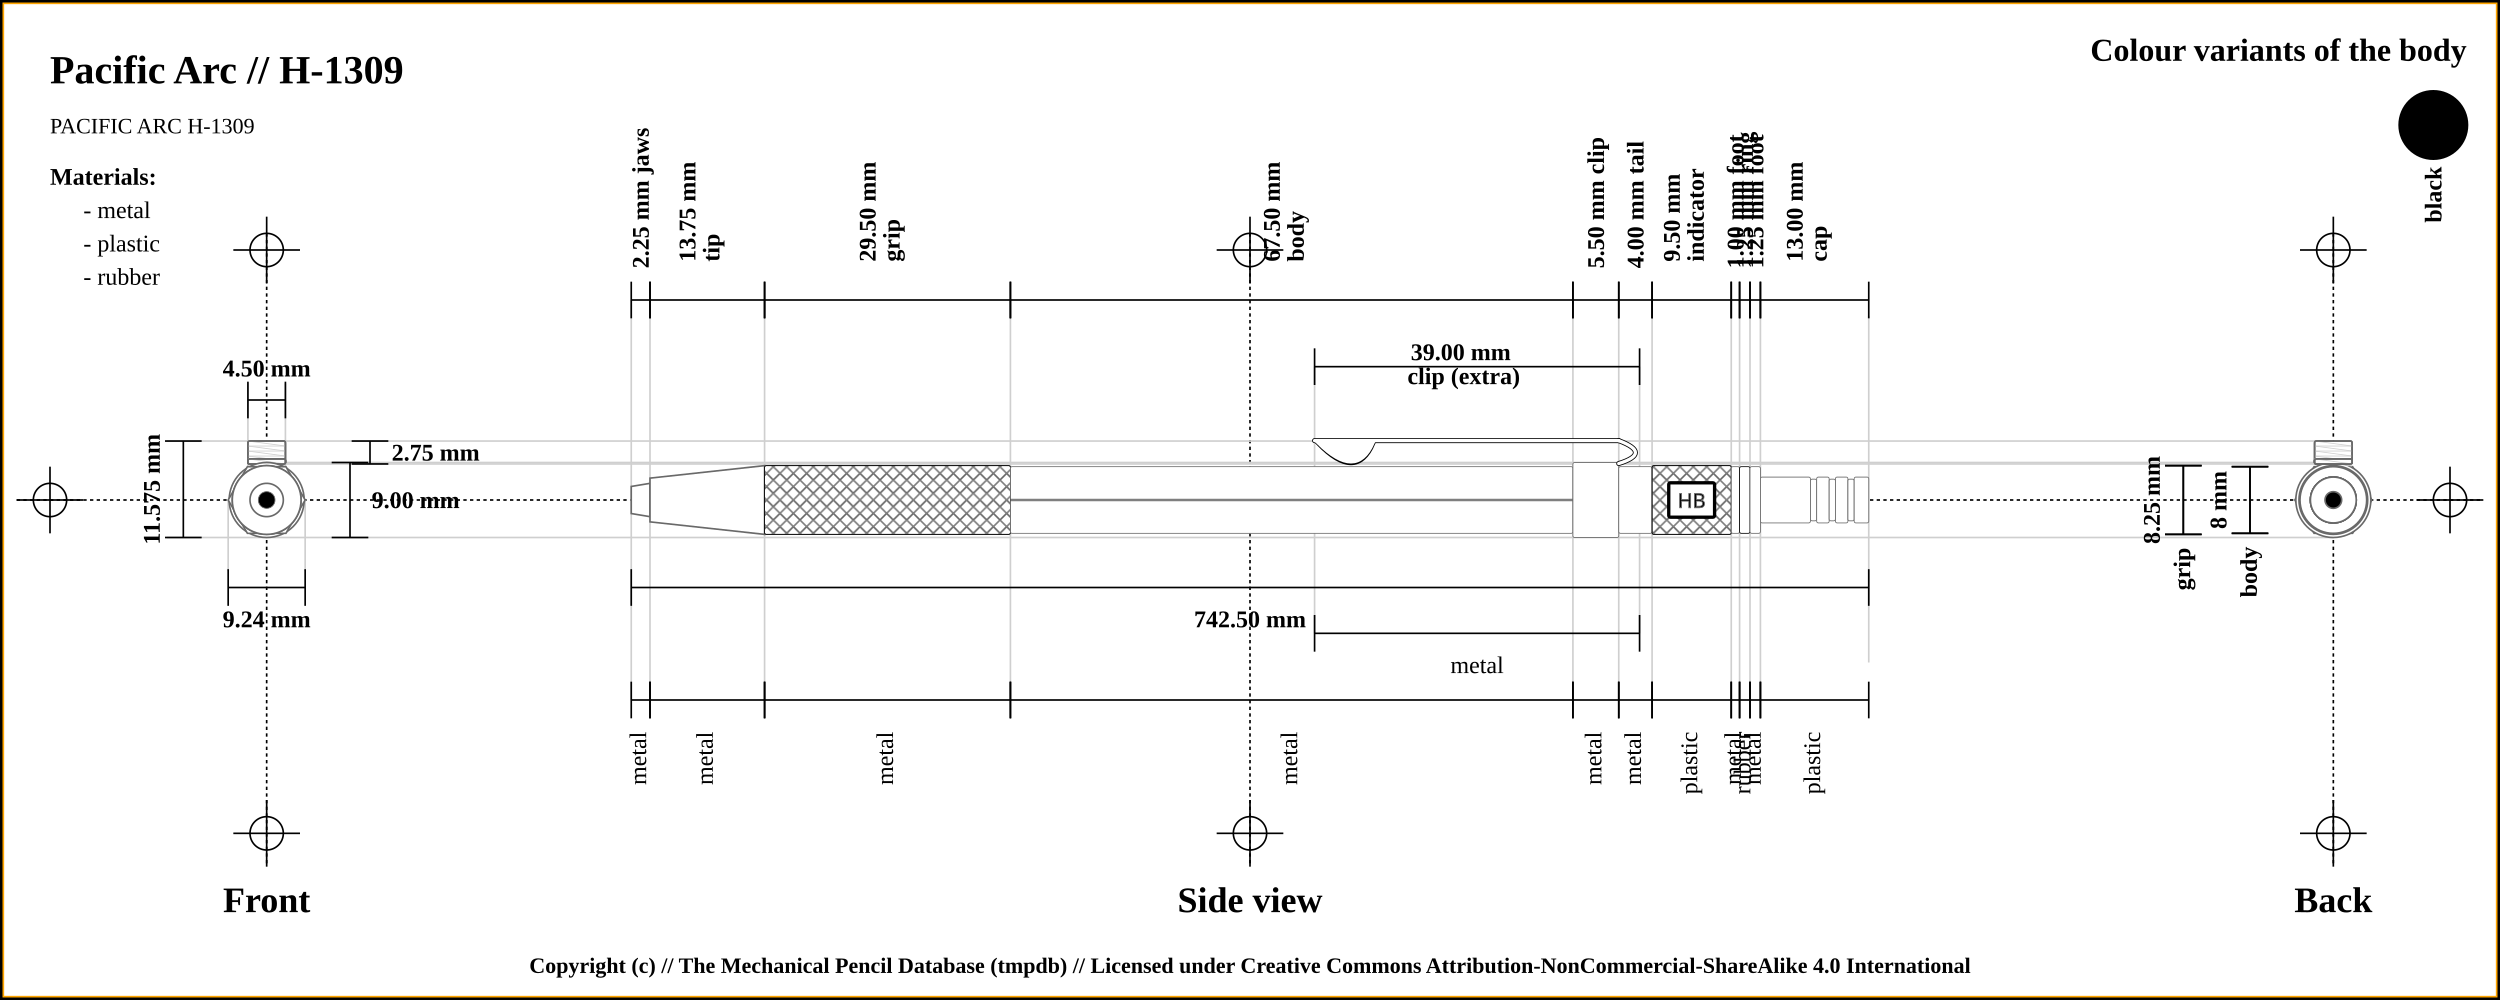
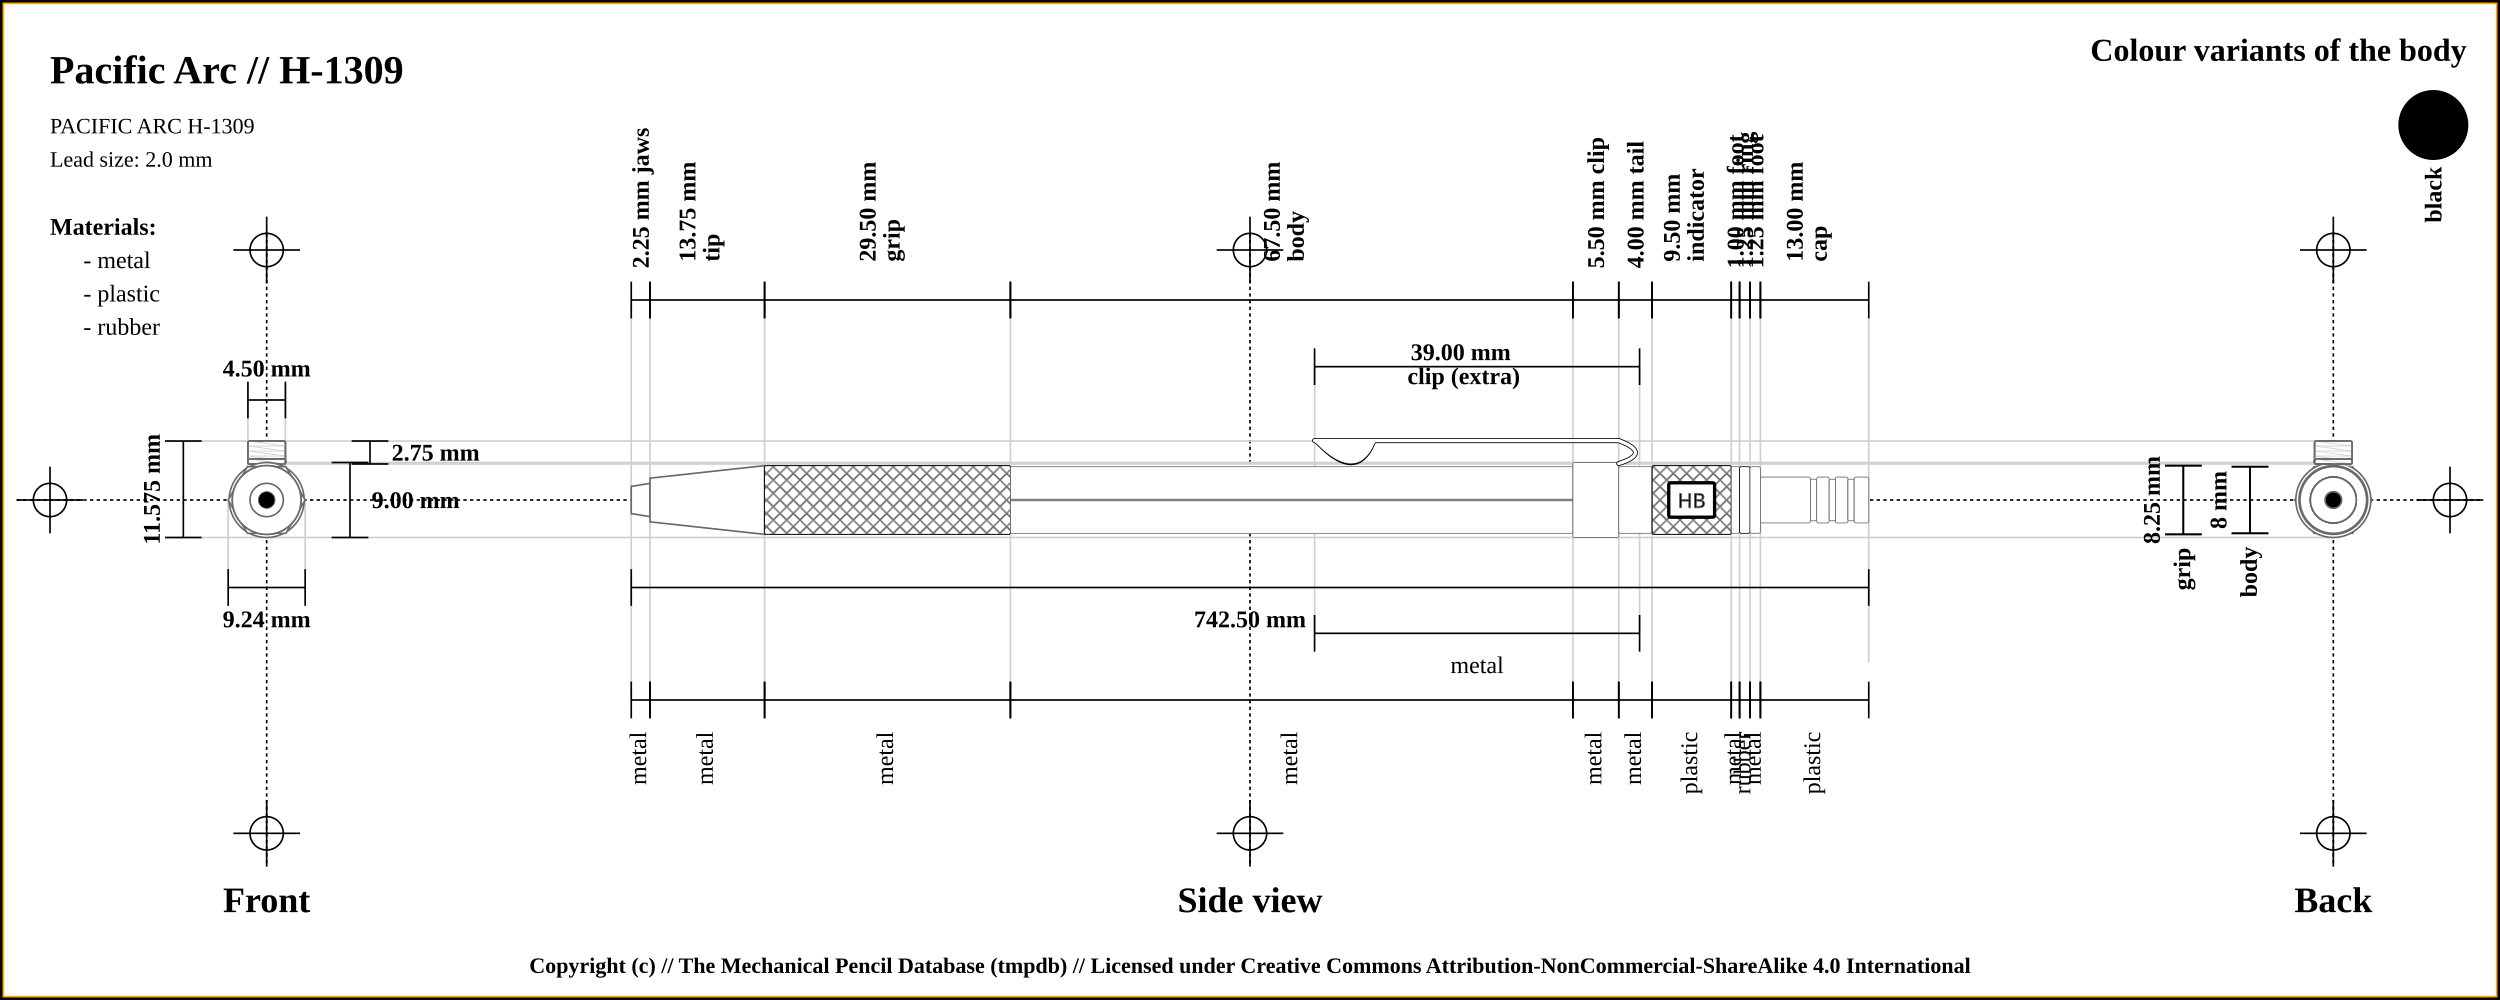
<svg xmlns="http://www.w3.org/2000/svg" width="1500" height="600">
  <pattern id="diagonalHatch" patternUnits="userSpaceOnUse" width="8" height="8">
    <rect width="6" height="6" fill="none" />
    <path stroke="dimgray" stroke-linecap="round" stroke-width="1" d="M 4,4 L 8,8" />
    <path stroke="dimgray" stroke-linecap="round" stroke-width="1" d="M 4,4 L 0,8" />
    <path stroke="gray" stroke-linecap="round" stroke-width="1" d="M 4,4 L 8,0" />
    <path stroke="gray" stroke-linecap="round" stroke-width="1" d="M 4,4 L 0,0" />
  </pattern>
  <rect x="0" y="0" width="1500" height="600" fill="white" stroke="black" stroke-width="4" />
  <rect x="2" y="2" width="1496" height="596" fill="white" stroke="orange" stroke-width="1" />
  <line x1="10" y1="300" x2="1490" y2="300" stroke="#000000" stroke-dasharray="2" stroke-width="1" />
  <line x1="10" y1="300" x2="50" y2="300" stroke="#000000" stroke-width="1" />
  <line x1="30" y1="280" x2="30" y2="320" stroke="#000000" stroke-width="1" />
  <circle r="10" cx="30" cy="300" fill="none" stroke="#000000" stroke-width="1" />
  <line x1="1450" y1="300" x2="1490" y2="300" stroke="#000000" stroke-width="1" />
  <line x1="1470" y1="280" x2="1470" y2="320" stroke="#000000" stroke-width="1" />
  <circle r="10" cx="1470" cy="300" fill="none" stroke="#000000" stroke-width="1" />
  <line x1="160" y1="140" x2="160" y2="520" stroke="#000000" stroke-dasharray="2" stroke-width="1" />
  <line x1="140" y1="150" x2="180" y2="150" stroke="#000000" stroke-width="1" />
  <line x1="160" y1="130" x2="160" y2="170" stroke="#000000" stroke-width="1" />
  <circle r="10" cx="160" cy="150" fill="none" stroke="#000000" stroke-width="1" />
  <line x1="140" y1="500" x2="180" y2="500" stroke="#000000" stroke-width="1" />
  <line x1="160" y1="480" x2="160" y2="520" stroke="#000000" stroke-width="1" />
  <circle r="10" cx="160" cy="500" fill="none" stroke="#000000" stroke-width="1" />
  <line x1="750" y1="140" x2="750" y2="520" stroke="#000000" stroke-dasharray="2" stroke-width="1" />
  <line x1="730" y1="150" x2="770" y2="150" stroke="#000000" stroke-width="1" />
  <line x1="750" y1="130" x2="750" y2="170" stroke="#000000" stroke-width="1" />
  <circle r="10" cx="750" cy="150" fill="none" stroke="#000000" stroke-width="1" />
  <line x1="730" y1="500" x2="770" y2="500" stroke="#000000" stroke-width="1" />
  <line x1="750" y1="480" x2="750" y2="520" stroke="#000000" stroke-width="1" />
  <circle r="10" cx="750" cy="500" fill="none" stroke="#000000" stroke-width="1" />
  <line x1="1400" y1="140" x2="1400" y2="520" stroke="#000000" stroke-dasharray="2" stroke-width="1" />
  <line x1="1380" y1="150" x2="1420" y2="150" stroke="#000000" stroke-width="1" />
  <line x1="1400" y1="130" x2="1400" y2="170" stroke="#000000" stroke-width="1" />
  <circle r="10" cx="1400" cy="150" fill="none" stroke="#000000" stroke-width="1" />
  <line x1="1380" y1="500" x2="1420" y2="500" stroke="#000000" stroke-width="1" />
  <line x1="1400" y1="480" x2="1400" y2="520" stroke="#000000" stroke-width="1" />
  <circle r="10" cx="1400" cy="500" fill="none" stroke="#000000" stroke-width="1" />
  <text x="30" y="50" font-size="2.0em" font-weight="bold"> Pacific Arc // H-1309 </text>
  <text x="30" y="80" font-size="1.1em"> PACIFIC ARC H-1309</text>
+   <text x="30" y="100" font-size="1.1em"> Lead size: 2.0 mm</text>
  <text x="1480" y="30" font-size="1.6em" font-weight="bold" text-anchor="end" dominant-baseline="central">Colour variants of the body</text>
  <rect x="1440" y="55" width="40" rx="50%" ry="50%" height="40" stroke="black" stroke-width="2" fill="#000000" />
  <text x="1460" y="100" transform="rotate(-90, 1460, 100)" font-size="1.2em" font-weight="bold" text-anchor="end" dominant-baseline="central">black</text>
-   <text x="30" y="106" font-size="1.2em" font-weight="bold" text-anchor="start" dominant-baseline="central">Materials:</text>
-   <text x="50" y="126" font-size="1.2em" text-anchor="start" dominant-baseline="central"> - metal</text>
-   <text x="50" y="146" font-size="1.2em" text-anchor="start" dominant-baseline="central"> - plastic</text>
-   <text x="50" y="166" font-size="1.2em" text-anchor="start" dominant-baseline="central"> - rubber</text>
+   <text x="30" y="136" font-size="1.2em" font-weight="bold" text-anchor="start" dominant-baseline="central">Materials:</text>
+   <text x="50" y="156" font-size="1.2em" text-anchor="start" dominant-baseline="central"> - metal</text>
+   <text x="50" y="176" font-size="1.2em" text-anchor="start" dominant-baseline="central"> - plastic</text>
+   <text x="50" y="196" font-size="1.2em" text-anchor="start" dominant-baseline="central"> - rubber</text>
  <line x1="100" y1="264.625" x2="1400" y2="264.625" stroke="#cfcfcf" stroke-width="1" />
  <line x1="160" y1="278.375" x2="1400" y2="278.375" stroke="#cfcfcf" stroke-width="1" />
  <line x1="148.75" y1="230" x2="148.75" y2="300" stroke="#cfcfcf" stroke-width="1" />
  <line x1="171.25" y1="230" x2="171.25" y2="300" stroke="#cfcfcf" stroke-width="1" />
  <line x1="160" y1="277.5" x2="1400" y2="277.5" stroke="#cfcfcf" stroke-width="1" />
  <line x1="100" y1="322.5" x2="1400" y2="322.5" stroke="#cfcfcf" stroke-width="1" />
  <line x1="136.906" y1="300" x2="136.906" y2="342.5" stroke="#cfcfcf" stroke-width="1" />
  <line x1="183.094" y1="300" x2="183.094" y2="342.5" stroke="#cfcfcf" stroke-width="1" />
  <line x1="378.75" y1="180" x2="378.75" y2="420" stroke="#cfcfcf" stroke-width="1" />
  <line x1="390" y1="180" x2="390" y2="420" stroke="#cfcfcf" stroke-width="1" />
  <line x1="458.75" y1="180" x2="458.75" y2="420" stroke="#cfcfcf" stroke-width="1" />
  <line x1="606.25" y1="180" x2="606.25" y2="420" stroke="#cfcfcf" stroke-width="1" />
  <line x1="943.75" y1="180" x2="943.75" y2="420" stroke="#cfcfcf" stroke-width="1" />
  <line x1="788.75" y1="220" x2="788.75" y2="380" stroke="#cfcfcf" stroke-width="1" />
  <line x1="983.75" y1="220" x2="983.75" y2="380" stroke="#cfcfcf" stroke-width="1" />
  <line x1="971.25" y1="180" x2="971.25" y2="420" stroke="#cfcfcf" stroke-width="1" />
  <line x1="991.25" y1="180" x2="991.25" y2="420" stroke="#cfcfcf" stroke-width="1" />
  <line x1="1038.75" y1="180" x2="1038.75" y2="420" stroke="#cfcfcf" stroke-width="1" />
  <line x1="1043.75" y1="180" x2="1043.75" y2="420" stroke="#cfcfcf" stroke-width="1" />
  <line x1="1050" y1="180" x2="1050" y2="420" stroke="#cfcfcf" stroke-width="1" />
  <line x1="1056.25" y1="180" x2="1056.25" y2="420" stroke="#cfcfcf" stroke-width="1" />
  <line x1="1121.25" y1="189.5" x2="1121.25" y2="397.5" stroke="#cfcfcf" stroke-width="1" />
  <text x="160" y="540" font-size="1.8em" font-weight="bold" text-anchor="middle" dominant-baseline="central">Front</text>
  <text x="750" y="540" font-size="1.8em" font-weight="bold" text-anchor="middle" dominant-baseline="central">Side view</text>
  <text x="1400" y="540" font-size="1.8em" font-weight="bold" text-anchor="middle" dominant-baseline="central">Back</text>
  <line x1="148.75" y1="229" x2="148.75" y2="251" stroke="black" stroke-width="1" />
  <line x1="148.75" y1="240" x2="171.25" y2="240" stroke="black" stroke-width="1" />
  <line x1="171.25" y1="229" x2="171.25" y2="251" stroke="black" stroke-width="1" />
  <text x="160" y="221" font-size="1.2em" font-weight="bold" text-anchor="middle" dominant-baseline="central" fill="black">
    <tspan x="160" dy="0">4.50 mm</tspan>
  </text>
  <line x1="211" y1="264.625" x2="233" y2="264.625" stroke="black" stroke-width="1" />
  <line x1="222" y1="264.625" x2="222" y2="278.375" stroke="black" stroke-width="1" />
  <line x1="211" y1="278.375" x2="233" y2="278.375" stroke="black" stroke-width="1" />
  <text x="235" y="271.5" font-size="1.2em" font-weight="bold" text-anchor="start" dominant-baseline="central" fill="black">2.75 mm</text>
  <line x1="199" y1="277.5" x2="221" y2="277.5" stroke="black" stroke-width="1" />
  <line x1="210" y1="277.5" x2="210" y2="322.5" stroke="black" stroke-width="1" />
  <line x1="199" y1="322.5" x2="221" y2="322.5" stroke="black" stroke-width="1" />
  <text x="223" y="300" font-size="1.2em" font-weight="bold" text-anchor="start" dominant-baseline="central" fill="black">9.00 mm</text>
  <line x1="99" y1="264.625" x2="121" y2="264.625" stroke="black" stroke-width="1" />
  <line x1="110" y1="264.625" x2="110" y2="322.5" stroke="black" stroke-width="1" />
  <line x1="99" y1="322.5" x2="121" y2="322.5" stroke="black" stroke-width="1" />
  <text x="91" y="293.562" transform="rotate(-90, 91, 293.5625)" font-size="1.2em" font-weight="bold" text-anchor="middle" dominant-baseline="central" fill="black">11.575 mm</text>
  <line x1="136.906" y1="341.5" x2="136.906" y2="363.5" stroke="black" stroke-width="1" />
  <line x1="136.906" y1="352.5" x2="183.094" y2="352.5" stroke="black" stroke-width="1" />
  <line x1="183.094" y1="341.5" x2="183.094" y2="363.5" stroke="black" stroke-width="1" />
  <text x="160" y="371.5" font-size="1.2em" font-weight="bold" text-anchor="middle" dominant-baseline="central" fill="black">
    <tspan x="160" dy="0">9.24 mm</tspan>
  </text>
  <line x1="378.75" y1="169" x2="378.75" y2="191" stroke="black" stroke-width="1" />
  <line x1="378.75" y1="180" x2="390" y2="180" stroke="black" stroke-width="1" />
  <line x1="390" y1="169" x2="390" y2="191" stroke="black" stroke-width="1" />
  <text x="384.375" y="161" font-size="1.2em" transform="rotate(-90, 384.375, 161)" font-weight="bold" text-anchor="start" dominant-baseline="central" fill="black">
    <tspan x="384.375" dy="0">2.25 mm jaws</tspan>
  </text>
  <line x1="390" y1="169" x2="390" y2="191" stroke="black" stroke-width="1" />
  <line x1="390" y1="180" x2="458.75" y2="180" stroke="black" stroke-width="1" />
  <line x1="458.75" y1="169" x2="458.75" y2="191" stroke="black" stroke-width="1" />
  <text x="424.375" y="161" font-size="1.2em" transform="rotate(-90, 412.375, 161)" font-weight="bold" text-anchor="start" dominant-baseline="central" fill="black">
    <tspan x="416.375" dy="0">13.75 mm</tspan>
    <tspan x="416.375" dy="1em">tip</tspan>
  </text>
  <line x1="458.75" y1="169" x2="458.75" y2="191" stroke="black" stroke-width="1" />
  <line x1="458.75" y1="180" x2="606.25" y2="180" stroke="black" stroke-width="1" />
  <line x1="606.25" y1="169" x2="606.25" y2="191" stroke="black" stroke-width="1" />
  <text x="532.5" y="161" font-size="1.2em" transform="rotate(-90, 520.5, 161)" font-weight="bold" text-anchor="start" dominant-baseline="central" fill="black">
    <tspan x="524.5" dy="0">29.50 mm</tspan>
    <tspan x="524.5" dy="1em">grip</tspan>
  </text>
  <line x1="606.25" y1="169" x2="606.25" y2="191" stroke="black" stroke-width="1" />
  <line x1="606.25" y1="180" x2="943.75" y2="180" stroke="black" stroke-width="1" />
  <line x1="943.75" y1="169" x2="943.75" y2="191" stroke="black" stroke-width="1" />
  <text x="775" y="161" font-size="1.2em" transform="rotate(-90, 763, 161)" font-weight="bold" text-anchor="start" dominant-baseline="central" fill="black">
    <tspan x="767" dy="0">67.50 mm</tspan>
    <tspan x="767" dy="1em">body</tspan>
  </text>
  <line x1="943.75" y1="169" x2="943.75" y2="191" stroke="black" stroke-width="1" />
  <line x1="943.75" y1="180" x2="971.25" y2="180" stroke="black" stroke-width="1" />
  <line x1="971.25" y1="169" x2="971.25" y2="191" stroke="black" stroke-width="1" />
  <text x="957.5" y="161" font-size="1.2em" transform="rotate(-90, 957.5, 161)" font-weight="bold" text-anchor="start" dominant-baseline="central" fill="black">
    <tspan x="957.5" dy="0">5.50 mm clip</tspan>
  </text>
  <line x1="788.75" y1="209" x2="788.75" y2="231" stroke="black" stroke-width="1" />
  <line x1="788.75" y1="220" x2="983.75" y2="220" stroke="black" stroke-width="1" />
  <line x1="983.75" y1="209" x2="983.75" y2="231" stroke="black" stroke-width="1" />
  <text x="886.25" y="212" font-weight="bold" font-size="1.2em" text-anchor="middle" dominant-baseline="middle" fill="black">
    <tspan x="878.25" dy="0">39.00 mm</tspan>
    <tspan x="878.25" dy="1em">clip (extra)</tspan>
  </text>
  <line x1="971.25" y1="169" x2="971.25" y2="191" stroke="black" stroke-width="1" />
  <line x1="971.25" y1="180" x2="991.25" y2="180" stroke="black" stroke-width="1" />
  <line x1="991.25" y1="169" x2="991.25" y2="191" stroke="black" stroke-width="1" />
  <text x="981.25" y="161" font-size="1.2em" transform="rotate(-90, 981.25, 161)" font-weight="bold" text-anchor="start" dominant-baseline="central" fill="black">
    <tspan x="981.25" dy="0">4.00 mm tail</tspan>
  </text>
  <line x1="991.25" y1="169" x2="991.25" y2="191" stroke="black" stroke-width="1" />
  <line x1="991.25" y1="180" x2="1038.75" y2="180" stroke="black" stroke-width="1" />
  <line x1="1038.75" y1="169" x2="1038.75" y2="191" stroke="black" stroke-width="1" />
  <text x="1015" y="161" font-size="1.2em" transform="rotate(-90, 1003, 161)" font-weight="bold" text-anchor="start" dominant-baseline="central" fill="black">
    <tspan x="1007" dy="0">9.50 mm</tspan>
    <tspan x="1007" dy="1em">indicator</tspan>
  </text>
  <line x1="1038.75" y1="169" x2="1038.75" y2="191" stroke="black" stroke-width="1" />
  <line x1="1038.75" y1="180" x2="1043.75" y2="180" stroke="black" stroke-width="1" />
  <line x1="1043.75" y1="169" x2="1043.75" y2="191" stroke="black" stroke-width="1" />
  <text x="1041.25" y="161" font-size="1.2em" transform="rotate(-90, 1041.25, 161)" font-weight="bold" text-anchor="start" dominant-baseline="central" fill="black">
    <tspan x="1041.25" dy="0">1.00 mm foot</tspan>
  </text>
  <line x1="1043.75" y1="169" x2="1043.75" y2="191" stroke="black" stroke-width="1" />
  <line x1="1043.75" y1="180" x2="1050" y2="180" stroke="black" stroke-width="1" />
  <line x1="1050" y1="169" x2="1050" y2="191" stroke="black" stroke-width="1" />
  <text x="1046.875" y="161" font-size="1.2em" transform="rotate(-90, 1046.875, 161)" font-weight="bold" text-anchor="start" dominant-baseline="central" fill="black">
    <tspan x="1046.875" dy="0">1.25 mm ring</tspan>
  </text>
  <line x1="1050" y1="169" x2="1050" y2="191" stroke="black" stroke-width="1" />
  <line x1="1050" y1="180" x2="1056.25" y2="180" stroke="black" stroke-width="1" />
  <line x1="1056.25" y1="169" x2="1056.25" y2="191" stroke="black" stroke-width="1" />
  <text x="1053.125" y="161" font-size="1.2em" transform="rotate(-90, 1053.125, 161)" font-weight="bold" text-anchor="start" dominant-baseline="central" fill="black">
    <tspan x="1053.125" dy="0">1.25 mm foot</tspan>
  </text>
  <line x1="1056.25" y1="169" x2="1056.25" y2="191" stroke="black" stroke-width="1" />
  <line x1="1056.25" y1="180" x2="1121.25" y2="180" stroke="black" stroke-width="1" />
  <line x1="1121.25" y1="169" x2="1121.25" y2="191" stroke="black" stroke-width="1" />
  <text x="1088.75" y="161" font-size="1.2em" transform="rotate(-90, 1076.75, 161)" font-weight="bold" text-anchor="start" dominant-baseline="central" fill="black">
    <tspan x="1080.75" dy="0">13.00 mm</tspan>
    <tspan x="1080.75" dy="1em">cap</tspan>
  </text>
  <line x1="378.75" y1="341.5" x2="378.75" y2="363.5" stroke="black" stroke-width="1" />
  <line x1="378.75" y1="352.5" x2="1121.25" y2="352.5" stroke="black" stroke-width="1" />
  <line x1="1121.25" y1="341.5" x2="1121.25" y2="363.5" stroke="black" stroke-width="1" />
  <text x="750" y="371.5" font-size="1.2em" font-weight="bold" text-anchor="middle" dominant-baseline="central" fill="black">
    <tspan x="750" dy="0">742.50 mm</tspan>
  </text>
  <line x1="378.75" y1="409" x2="378.75" y2="431" stroke="black" stroke-width="1" />
  <line x1="378.75" y1="420" x2="390" y2="420" stroke="black" stroke-width="1" />
  <line x1="390" y1="409" x2="390" y2="431" stroke="black" stroke-width="1" />
  <text x="384.375" y="439" font-size="1.2em" transform="rotate(-90, 384.375, 439)" text-anchor="end" dominant-baseline="middle" fill="black">
    <tspan x="384.375" dy="0">metal</tspan>
  </text>
  <line x1="390" y1="409" x2="390" y2="431" stroke="black" stroke-width="1" />
  <line x1="390" y1="420" x2="458.75" y2="420" stroke="black" stroke-width="1" />
  <line x1="458.75" y1="409" x2="458.75" y2="431" stroke="black" stroke-width="1" />
  <text x="424.375" y="439" font-size="1.2em" transform="rotate(-90, 424.375, 439)" text-anchor="end" dominant-baseline="middle" fill="black">
    <tspan x="424.375" dy="0">metal</tspan>
  </text>
  <line x1="458.75" y1="409" x2="458.75" y2="431" stroke="black" stroke-width="1" />
  <line x1="458.75" y1="420" x2="606.25" y2="420" stroke="black" stroke-width="1" />
  <line x1="606.25" y1="409" x2="606.25" y2="431" stroke="black" stroke-width="1" />
  <text x="532.5" y="439" font-size="1.2em" transform="rotate(-90, 532.5, 439)" text-anchor="end" dominant-baseline="middle" fill="black">
    <tspan x="532.5" dy="0">metal</tspan>
  </text>
  <line x1="606.25" y1="409" x2="606.25" y2="431" stroke="black" stroke-width="1" />
  <line x1="606.25" y1="420" x2="943.75" y2="420" stroke="black" stroke-width="1" />
  <line x1="943.75" y1="409" x2="943.75" y2="431" stroke="black" stroke-width="1" />
  <text x="775" y="439" font-size="1.2em" transform="rotate(-90, 775, 439)" text-anchor="end" dominant-baseline="middle" fill="black">
    <tspan x="775" dy="0">metal</tspan>
  </text>
  <line x1="943.75" y1="409" x2="943.75" y2="431" stroke="black" stroke-width="1" />
  <line x1="943.75" y1="420" x2="971.25" y2="420" stroke="black" stroke-width="1" />
  <line x1="971.25" y1="409" x2="971.25" y2="431" stroke="black" stroke-width="1" />
  <text x="957.5" y="439" font-size="1.2em" transform="rotate(-90, 957.5, 439)" text-anchor="end" dominant-baseline="middle" fill="black">
    <tspan x="957.5" dy="0">metal</tspan>
  </text>
  <line x1="788.75" y1="369" x2="788.75" y2="391" stroke="black" stroke-width="1" />
  <line x1="788.75" y1="380" x2="983.75" y2="380" stroke="black" stroke-width="1" />
  <line x1="983.75" y1="369" x2="983.75" y2="391" stroke="black" stroke-width="1" />
  <text x="886.25" y="399" font-size="1.2em" text-anchor="middle" dominant-baseline="central" fill="black">
    <tspan x="886.25" dy="0">metal</tspan>
  </text>
  <line x1="971.25" y1="409" x2="971.25" y2="431" stroke="black" stroke-width="1" />
  <line x1="971.25" y1="420" x2="991.25" y2="420" stroke="black" stroke-width="1" />
  <line x1="991.25" y1="409" x2="991.25" y2="431" stroke="black" stroke-width="1" />
  <text x="981.25" y="439" font-size="1.2em" transform="rotate(-90, 981.25, 439)" text-anchor="end" dominant-baseline="middle" fill="black">
    <tspan x="981.25" dy="0">metal</tspan>
  </text>
  <line x1="991.25" y1="409" x2="991.25" y2="431" stroke="black" stroke-width="1" />
  <line x1="991.25" y1="420" x2="1038.75" y2="420" stroke="black" stroke-width="1" />
  <line x1="1038.75" y1="409" x2="1038.75" y2="431" stroke="black" stroke-width="1" />
  <text x="1015" y="439" font-size="1.2em" transform="rotate(-90, 1015, 439)" text-anchor="end" dominant-baseline="middle" fill="black">
    <tspan x="1015" dy="0">plastic</tspan>
  </text>
  <line x1="1038.75" y1="409" x2="1038.75" y2="431" stroke="black" stroke-width="1" />
  <line x1="1038.75" y1="420" x2="1043.75" y2="420" stroke="black" stroke-width="1" />
  <line x1="1043.75" y1="409" x2="1043.75" y2="431" stroke="black" stroke-width="1" />
  <text x="1041.25" y="439" font-size="1.2em" transform="rotate(-90, 1041.25, 439)" text-anchor="end" dominant-baseline="middle" fill="black">
    <tspan x="1041.25" dy="0">metal</tspan>
  </text>
  <line x1="1043.75" y1="409" x2="1043.75" y2="431" stroke="black" stroke-width="1" />
  <line x1="1043.75" y1="420" x2="1050" y2="420" stroke="black" stroke-width="1" />
  <line x1="1050" y1="409" x2="1050" y2="431" stroke="black" stroke-width="1" />
  <text x="1046.875" y="439" font-size="1.2em" transform="rotate(-90, 1046.875, 439)" text-anchor="end" dominant-baseline="middle" fill="black">
    <tspan x="1046.875" dy="0">rubber</tspan>
  </text>
  <line x1="1050" y1="409" x2="1050" y2="431" stroke="black" stroke-width="1" />
  <line x1="1050" y1="420" x2="1056.25" y2="420" stroke="black" stroke-width="1" />
  <line x1="1056.25" y1="409" x2="1056.25" y2="431" stroke="black" stroke-width="1" />
  <text x="1053.125" y="439" font-size="1.2em" transform="rotate(-90, 1053.125, 439)" text-anchor="end" dominant-baseline="middle" fill="black">
    <tspan x="1053.125" dy="0">metal</tspan>
  </text>
  <line x1="1056.25" y1="409" x2="1056.25" y2="431" stroke="black" stroke-width="1" />
  <line x1="1056.25" y1="420" x2="1121.25" y2="420" stroke="black" stroke-width="1" />
  <line x1="1121.25" y1="409" x2="1121.25" y2="431" stroke="black" stroke-width="1" />
  <text x="1088.75" y="439" font-size="1.2em" transform="rotate(-90, 1088.75, 439)" text-anchor="end" dominant-baseline="middle" fill="black">
    <tspan x="1088.75" dy="0">plastic</tspan>
  </text>
  <line x1="1299" y1="279.375" x2="1321" y2="279.375" stroke="black" stroke-width="1" />
  <line x1="1310" y1="279.375" x2="1310" y2="320.625" stroke="black" stroke-width="1" />
  <line x1="1299" y1="320.625" x2="1321" y2="320.625" stroke="black" stroke-width="1" />
  <text x="1291" y="300" transform="rotate(-90, 1291, 300)" font-size="1.2em" font-weight="bold" text-anchor="middle" dominant-baseline="central" fill="black">8.25 mm</text>
  <line x1="1299" y1="279.375" x2="1321" y2="279.375" stroke="black" stroke-width="1" />
  <line x1="1310" y1="279.375" x2="1310" y2="320.625" stroke="black" stroke-width="1" />
  <line x1="1299" y1="320.625" x2="1321" y2="320.625" stroke="black" stroke-width="1" />
  <text x="1310" y="328.625" transform="rotate(-90, 1310, 328.625)" font-weight="bold" font-size="1.2em" text-anchor="end" dominant-baseline="middle" fill="black">grip</text>
  <line x1="1339" y1="280" x2="1361" y2="280" stroke="black" stroke-width="1" />
  <line x1="1350" y1="280" x2="1350" y2="320" stroke="black" stroke-width="1" />
  <line x1="1339" y1="320" x2="1361" y2="320" stroke="black" stroke-width="1" />
  <text x="1331" y="300" transform="rotate(-90, 1331, 300)" font-size="1.2em" font-weight="bold" text-anchor="middle" dominant-baseline="central" fill="black">8 mm</text>
  <line x1="1339" y1="280" x2="1361" y2="280" stroke="black" stroke-width="1" />
  <line x1="1350" y1="280" x2="1350" y2="320" stroke="black" stroke-width="1" />
  <line x1="1339" y1="320" x2="1361" y2="320" stroke="black" stroke-width="1" />
  <text x="1350" y="328" transform="rotate(-90, 1350, 328)" font-weight="bold" font-size="1.2em" text-anchor="end" dominant-baseline="middle" fill="black">body</text>
  <path d="M378.75 291.875 L390 290 L390 310 L378.75 308.125 Z" stroke-width="1" stroke="dimgray" fill="white" />
  <path d="M390 286.875 L458.75 279.375 L458.75 320.625 L390 313.125 Z" stroke-width="1" stroke="dimgray" fill="white" />
  <rect x="458.75" y="279.375" width="147.5" height="41.25" rx="1" ry="1" stroke-width="0.5" stroke="dimgray" fill="white" />
  <rect x="458.75" y="279.375" width="147.5" height="41.25" rx="1" ry="1" stroke-width="0.5" stroke="black" fill="url(#diagonalHatch)" />
  <rect x="606.25" y="280" width="337.5" height="40" rx="1" ry="1" stroke-width="0.5" stroke="dimgray" fill="white" />
  <line x1="606.25" y1="300" x2="943.75" y2="300" stroke-width="1.5" stroke="black" fill="none" stroke-opacity="0.5" />
  <line x1="606.25" y1="300" x2="943.75" y2="300" stroke-width="0.5" stroke="gray" fill="none" stroke-opacity="0.5" />
  <rect x="943.75" y="277.5" width="27.5" height="45" rx="1" ry="1" stroke-width="0.5" stroke="dimgray" fill="white" />
  <path d="M791 265.875 Q813.75 289.375 823.75 265.875 Z" stroke-width="3" stroke="black" fill="dimgray" stroke-linecap="round" />
  <line x1="788.75" y1="264.375" x2="971.25" y2="264.375" stroke-width="3" stroke="black" fill="dimgray" stroke-linecap="round" />
/&gt;<path d="M971.25 264.375 Q991.25 271.875 971.25 278.125" stroke-width="3" stroke="black" fill="none" stroke-linecap="round" />
  <path d="M791 265.875 Q813.75 288.375 823.75 265.875 Z" stroke-width="2" stroke="white" fill="white" stroke-linecap="round" />
  <line x1="788.75" y1="264.375" x2="971.25" y2="264.375" stroke-width="2" stroke="white" fill="white" stroke-linecap="round" />
/&gt;<path d="M971.25 264.375 Q991.25 271.875 971.25 278.125" stroke-width="2" stroke="white" fill="none" stroke-linecap="round" />
  <rect x="971.25" y="280" width="20" height="40" rx="1" ry="1" stroke-width="0.5" stroke="dimgray" fill="white" />
  <rect x="991.25" y="279.375" width="47.5" height="41.25" rx="1" ry="1" stroke-width="0.5" stroke="dimgray" fill="white" />
  <rect x="991.25" y="279.375" width="47.5" height="41.25" rx="1" ry="1" stroke-width="0.5" stroke="black" fill="url(#diagonalHatch)" />
  <rect x="1001.25" y="289.688" width="27.5" height="20.625" rx="1" ry="1" stroke-width="2" stroke="black" fill="white" />
  <text x="1015" y="300" text-anchor="middle" dominant-baseline="central">
    <tspan stroke="dimgray" stroke-width="0.5" font-family="sans-serif" fill="black" textLength="{this.width * 5 - 24}"> HB</tspan>
  </text>
  <rect x="1038.75" y="280" width="5" height="40" rx="1" ry="1" stroke-width="0.5" stroke="dimgray" fill="white" />
  <rect x="1043.75" y="280" width="6.25" height="40" rx="1" ry="1" stroke-width="0.5" stroke="black" fill="white" />
  <rect x="1050" y="280" width="6.25" height="40" rx="1" ry="1" stroke-width="0.5" stroke="dimgray" fill="white" />
  <rect x="1056.25" y="286.25" width="30" height="27.5" rx="1" ry="1" stroke-width="0.5" stroke="dimgray" fill="white" />
  <rect x="1086.25" y="287.5" width="3.75" height="25" rx="1" ry="1" stroke-width="0.5" stroke="dimgray" fill="white" />
  <rect x="1090" y="286.25" width="7.5" height="27.5" rx="1" ry="1" stroke-width="0.5" stroke="dimgray" fill="white" />
  <rect x="1097.5" y="287.5" width="3.75" height="25" rx="1" ry="1" stroke-width="0.5" stroke="dimgray" fill="white" />
  <rect x="1101.25" y="286.25" width="7.5" height="27.5" rx="1" ry="1" stroke-width="0.5" stroke="dimgray" fill="white" />
  <rect x="1108.75" y="287.5" width="3.75" height="25" rx="1" ry="1" stroke-width="0.5" stroke="dimgray" fill="white" />
  <rect x="1112.5" y="286.25" width="8.75" height="27.5" rx="1" ry="1" stroke-width="0.5" stroke="dimgray" fill="white" />
  <circle r="13.75" cx="160" cy="300" fill="white" stroke="dimgray" stroke-width="1" />
  <circle r="12.5" cx="160" cy="300" fill="white" stroke="dimgray" stroke-width="1" />
  <circle r="13.75" cx="160" cy="300" fill="white" stroke="dimgray" stroke-width="1" />
  <circle r="12.5" cx="160" cy="300" fill="white" stroke="dimgray" stroke-width="1" />
  <circle r="13.75" cx="160" cy="300" fill="white" stroke="dimgray" stroke-width="1" />
  <circle r="12.5" cx="160" cy="300" fill="white" stroke="dimgray" stroke-width="1" />
  <circle r="13.75" cx="160" cy="300" fill="white" stroke="dimgray" stroke-width="1" />
  <circle r="20" cx="160" cy="300" fill="white" stroke="dimgray" stroke-width="1" />
  <circle r="20" cx="160" cy="300" fill="white" stroke="dimgray" stroke-width="1" />
  <circle r="20" cx="160" cy="300" fill="white" stroke="dimgray" stroke-width="1" />
  <circle r="20.625" cx="160" cy="300" fill="white" stroke="dimgray" stroke-width="1" />
  <circle r="20" cx="160" cy="300" fill="white" stroke="dimgray" stroke-width="1" />
  <rect x="148.75" y="264.625" width="22.5" height="13.75" rx="1" ry="1" stroke-width="1.0" stroke="dimgray" fill="white" />
  <line x1="148.75" x2="171.25" y1="264.625" y2="267.625" stroke-width="0.5" stroke="#cfcfcf" />
  <line x1="148.75" x2="171.25" y1="267.625" y2="267.625" stroke-width="0.5" stroke="#cfcfcf" />
  <line x1="148.75" x2="171.25" y1="267.625" y2="270.625" stroke-width="0.5" stroke="#cfcfcf" />
  <line x1="148.75" x2="171.25" y1="270.625" y2="270.625" stroke-width="0.5" stroke="#cfcfcf" />
  <line x1="148.75" x2="171.25" y1="270.625" y2="273.625" stroke-width="0.5" stroke="#cfcfcf" />
  <line x1="148.75" x2="171.25" y1="273.625" y2="273.625" stroke-width="0.5" stroke="#cfcfcf" />
  <line x1="148.75" x2="171.25" y1="273.625" y2="276.625" stroke-width="0.5" stroke="#cfcfcf" />
  <line x1="148.75" x2="171.25" y1="276.625" y2="276.625" stroke-width="0.5" stroke="#cfcfcf" />
  <line x1="148.75" x2="171.25" y1="276.625" y2="279.625" stroke-width="0.5" stroke="#cfcfcf" />
  <rect x="148.75" y="264.625" width="22.5" height="13.75" rx="1" ry="1" stroke-width="1.0" stroke="dimgray" fill="none" />
  <rect x="148.75" y="275.375" width="22.5" height="3" rx="1" ry="1" stroke-width="1.0" stroke="dimgray" fill="white" />
  <line x1="148.75" x2="171.25" y1="275.375" y2="278.375" stroke-width="0.5" stroke="#cfcfcf" />
  <rect x="148.75" y="275.375" width="22.5" height="3" rx="1" ry="1" stroke-width="1.0" stroke="dimgray" fill="none" />
  <rect x="148.75" y="275.375" width="22.5" height="3" rx="1" ry="1" stroke-width="1.0" stroke="dimgray" fill="white" />
  <line x1="148.75" x2="171.25" y1="275.375" y2="278.375" stroke-width="0.5" stroke="#cfcfcf" />
  <rect x="148.75" y="275.375" width="22.5" height="3" rx="1" ry="1" stroke-width="1.0" stroke="dimgray" fill="none" />
  <circle r="22.5" cx="160" cy="300" fill="white" stroke="dimgray" stroke-width="1" />
  <polygon points="148.453,280 171.547,280 183.094,300 171.547,320 148.453,320 136.906,300 " stroke="dimgray" stroke-width="1" fill="white" />
  <circle r="20.625" cx="160" cy="300" fill="white" stroke="dimgray" stroke-width="1" />
  <circle r="13.125" cx="160" cy="300" stroke="dimgray" stroke-width="1" fill="white" />
  <circle r="20.625" cx="160" cy="300" stroke="dimgray" stroke-width="1" fill="white" />
  <circle r="8.125" cx="160" cy="300" stroke="dimgray" stroke-width="1" fill="white" />
  <circle r="10" cx="160" cy="300" stroke="dimgray" stroke-width="1" fill="white" />
  <circle r="5" cx="160" cy="300" fill="black" stroke="dimgray" stroke-width="0.5" />
  <circle r="8.125" cx="1400" cy="300" stroke="dimgray" stroke-width="1" fill="white" />
  <circle r="10" cx="1400" cy="300" stroke="dimgray" stroke-width="1" fill="white" />
  <circle r="13.125" cx="1400" cy="300" stroke="dimgray" stroke-width="1" fill="white" />
  <circle r="20.625" cx="1400" cy="300" stroke="dimgray" stroke-width="1" fill="white" />
  <circle r="20.625" cx="1400" cy="300" fill="white" stroke="dimgray" stroke-width="1" />
  <polygon points="1388.453,280 1411.547,280 1423.094,300 1411.547,320 1388.453,320 1376.906,300 " stroke="dimgray" stroke-width="1" fill="white" />
  <circle r="22.5" cx="1400" cy="300" fill="white" stroke="dimgray" stroke-width="1" />
  <rect x="1388.75" y="264.625" width="22.5" height="13.75" rx="1" ry="1" stroke-width="1.0" stroke="dimgray" fill="white" />
  <line x1="1388.75" x2="1411.25" y1="264.625" y2="267.625" stroke-width="0.5" stroke="#cfcfcf" />
  <line x1="1388.75" x2="1411.25" y1="267.625" y2="267.625" stroke-width="0.5" stroke="#cfcfcf" />
  <line x1="1388.75" x2="1411.25" y1="267.625" y2="270.625" stroke-width="0.5" stroke="#cfcfcf" />
  <line x1="1388.75" x2="1411.25" y1="270.625" y2="270.625" stroke-width="0.5" stroke="#cfcfcf" />
  <line x1="1388.75" x2="1411.25" y1="270.625" y2="273.625" stroke-width="0.5" stroke="#cfcfcf" />
  <line x1="1388.75" x2="1411.25" y1="273.625" y2="273.625" stroke-width="0.5" stroke="#cfcfcf" />
  <line x1="1388.75" x2="1411.25" y1="273.625" y2="276.625" stroke-width="0.5" stroke="#cfcfcf" />
  <line x1="1388.75" x2="1411.25" y1="276.625" y2="276.625" stroke-width="0.5" stroke="#cfcfcf" />
  <line x1="1388.75" x2="1411.25" y1="276.625" y2="279.625" stroke-width="0.5" stroke="#cfcfcf" />
  <rect x="1388.75" y="264.625" width="22.5" height="13.75" rx="1" ry="1" stroke-width="1.0" stroke="dimgray" fill="none" />
  <rect x="1388.75" y="275.375" width="22.5" height="3" rx="1" ry="1" stroke-width="1.0" stroke="dimgray" fill="white" />
  <line x1="1388.75" x2="1411.25" y1="275.375" y2="278.375" stroke-width="0.5" stroke="#cfcfcf" />
  <rect x="1388.75" y="275.375" width="22.5" height="3" rx="1" ry="1" stroke-width="1.0" stroke="dimgray" fill="none" />
  <rect x="1388.75" y="275.375" width="22.5" height="3" rx="1" ry="1" stroke-width="1.0" stroke="dimgray" fill="white" />
  <line x1="1388.75" x2="1411.25" y1="275.375" y2="278.375" stroke-width="0.5" stroke="#cfcfcf" />
  <rect x="1388.75" y="275.375" width="22.5" height="3" rx="1" ry="1" stroke-width="1.0" stroke="dimgray" fill="none" />
  <circle r="20" cx="1400" cy="300" fill="white" stroke="dimgray" stroke-width="1" />
  <circle r="20.625" cx="1400" cy="300" fill="white" stroke="dimgray" stroke-width="1" />
  <circle r="20" cx="1400" cy="300" fill="white" stroke="dimgray" stroke-width="1" />
  <circle r="20" cx="1400" cy="300" fill="white" stroke="dimgray" stroke-width="1" />
  <circle r="20" cx="1400" cy="300" fill="white" stroke="dimgray" stroke-width="1" />
  <circle r="13.75" cx="1400" cy="300" fill="white" stroke="dimgray" stroke-width="1" />
  <circle r="12.5" cx="1400" cy="300" fill="white" stroke="dimgray" stroke-width="1" />
  <circle r="13.75" cx="1400" cy="300" fill="white" stroke="dimgray" stroke-width="1" />
  <circle r="12.5" cx="1400" cy="300" fill="white" stroke="dimgray" stroke-width="1" />
  <circle r="13.75" cx="1400" cy="300" fill="white" stroke="dimgray" stroke-width="1" />
  <circle r="12.5" cx="1400" cy="300" fill="white" stroke="dimgray" stroke-width="1" />
  <circle r="13.75" cx="1400" cy="300" fill="white" stroke="dimgray" stroke-width="1" />
  <circle r="5" cx="1400" cy="300" fill="black" stroke="dimgray" stroke-width="1" />
  <text x="50%" y="580" font-size="1.1em" font-weight="bold" text-anchor="middle" dominant-baseline="middle">Copyright (c) // The Mechanical Pencil Database (tmpdb) // Licensed under Creative Commons Attribution-NonCommercial-ShareAlike 4.0 International</text>
</svg>
